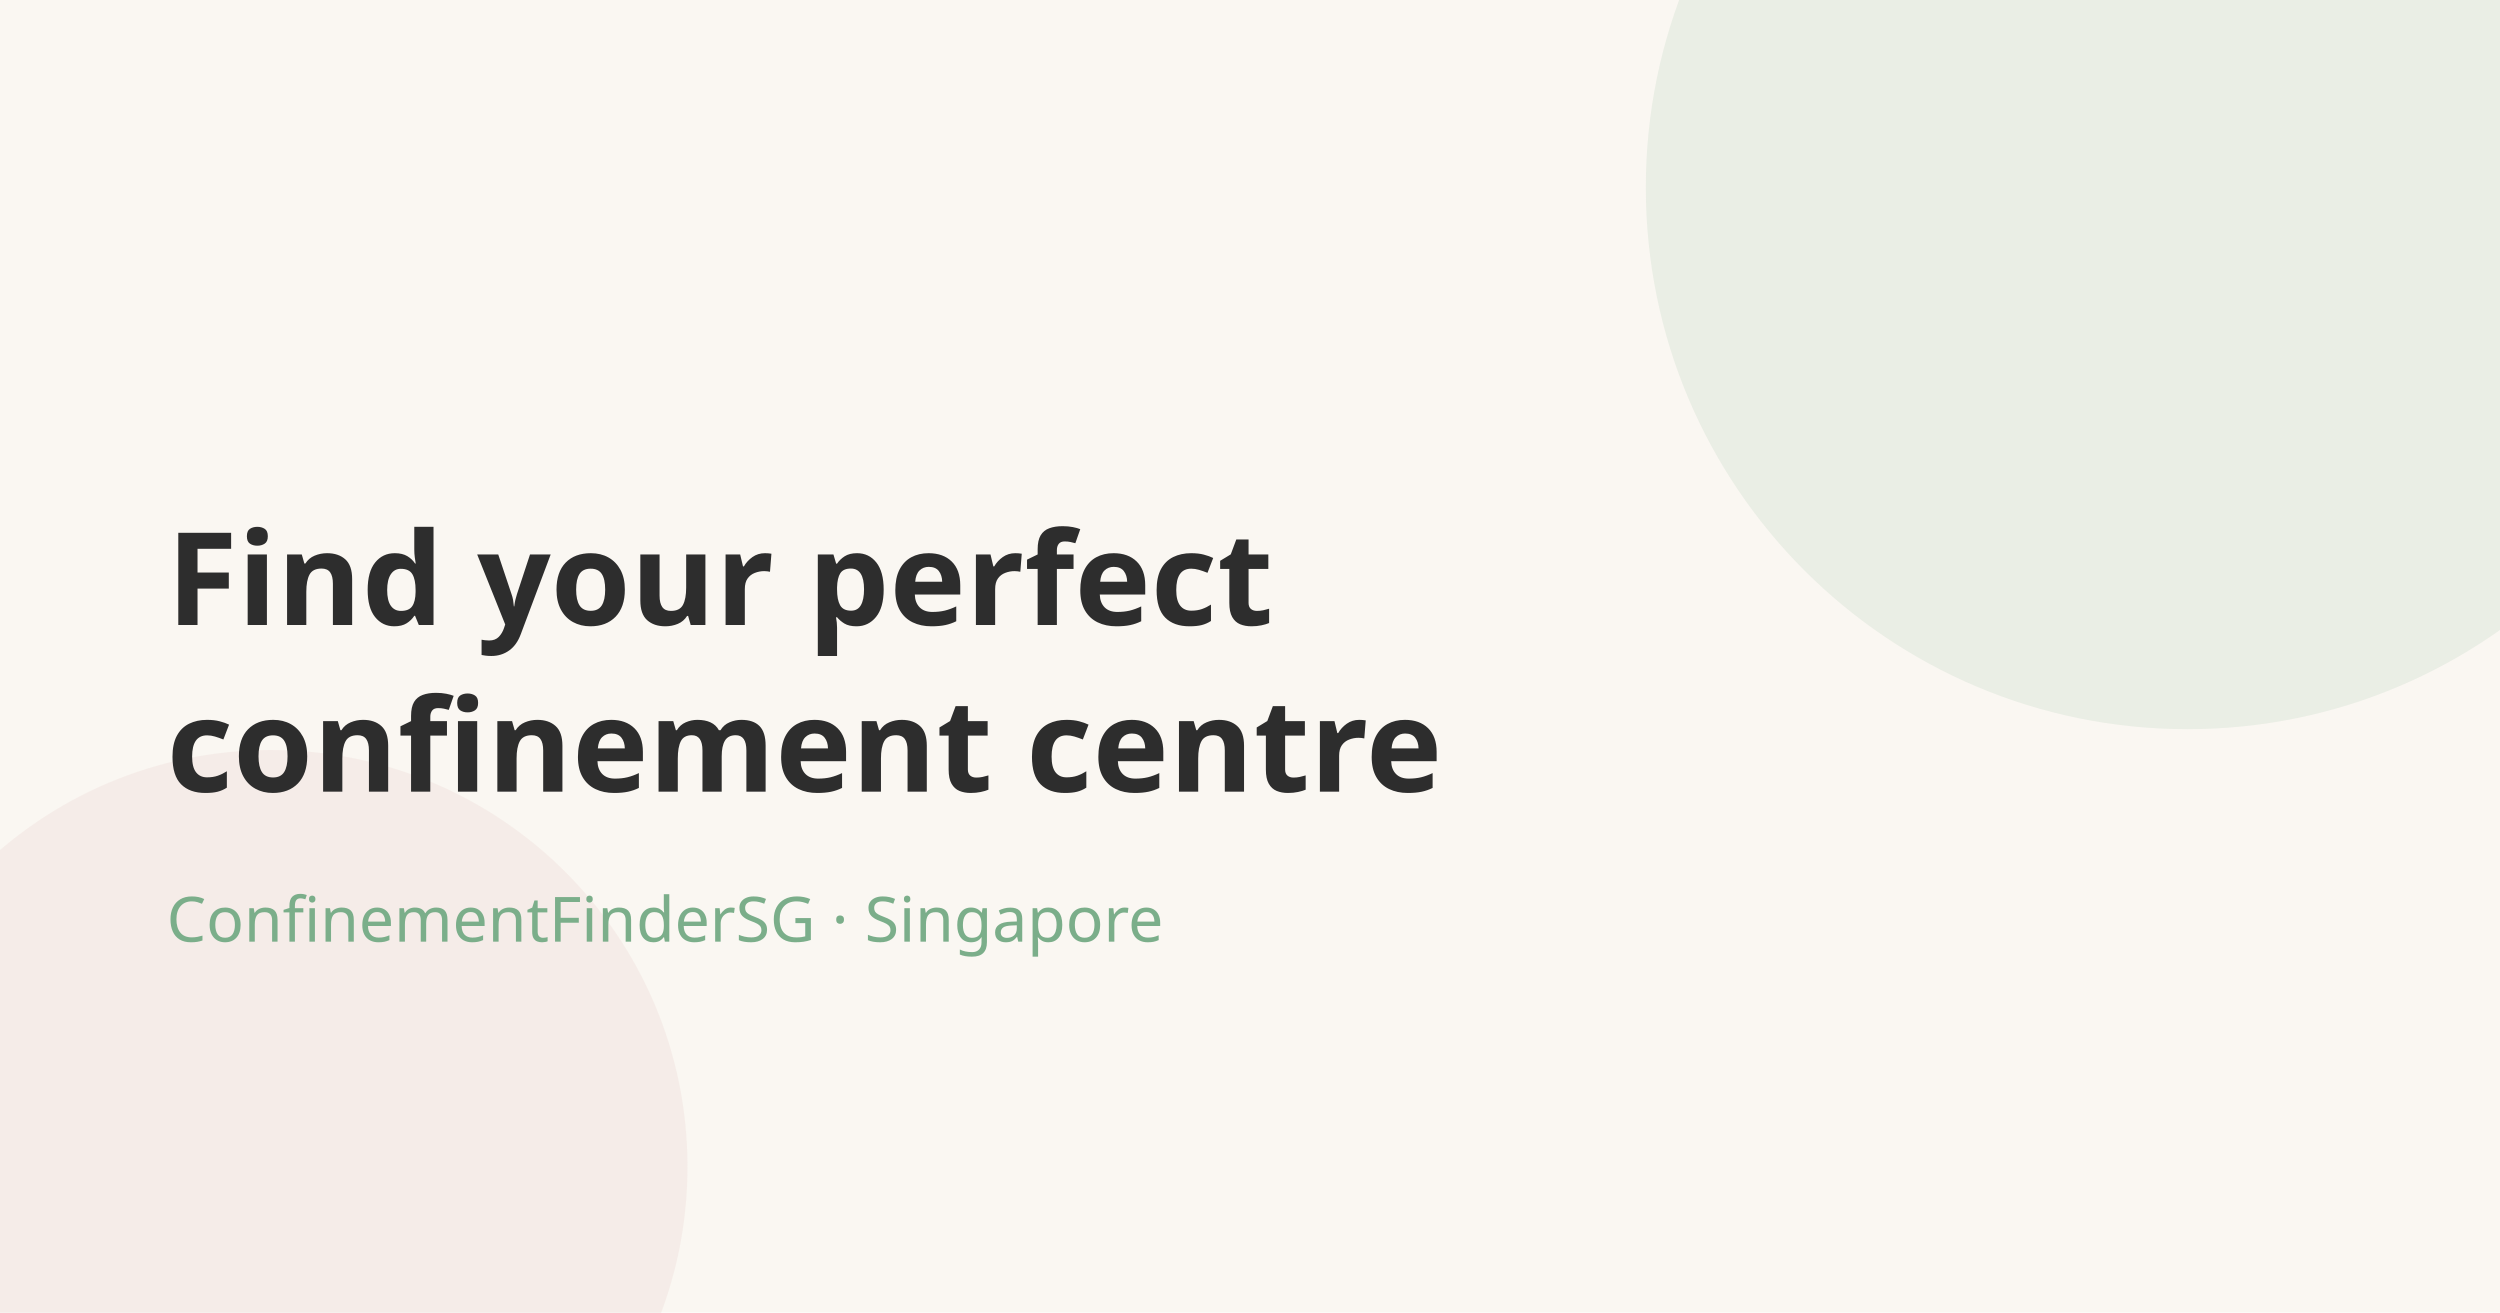
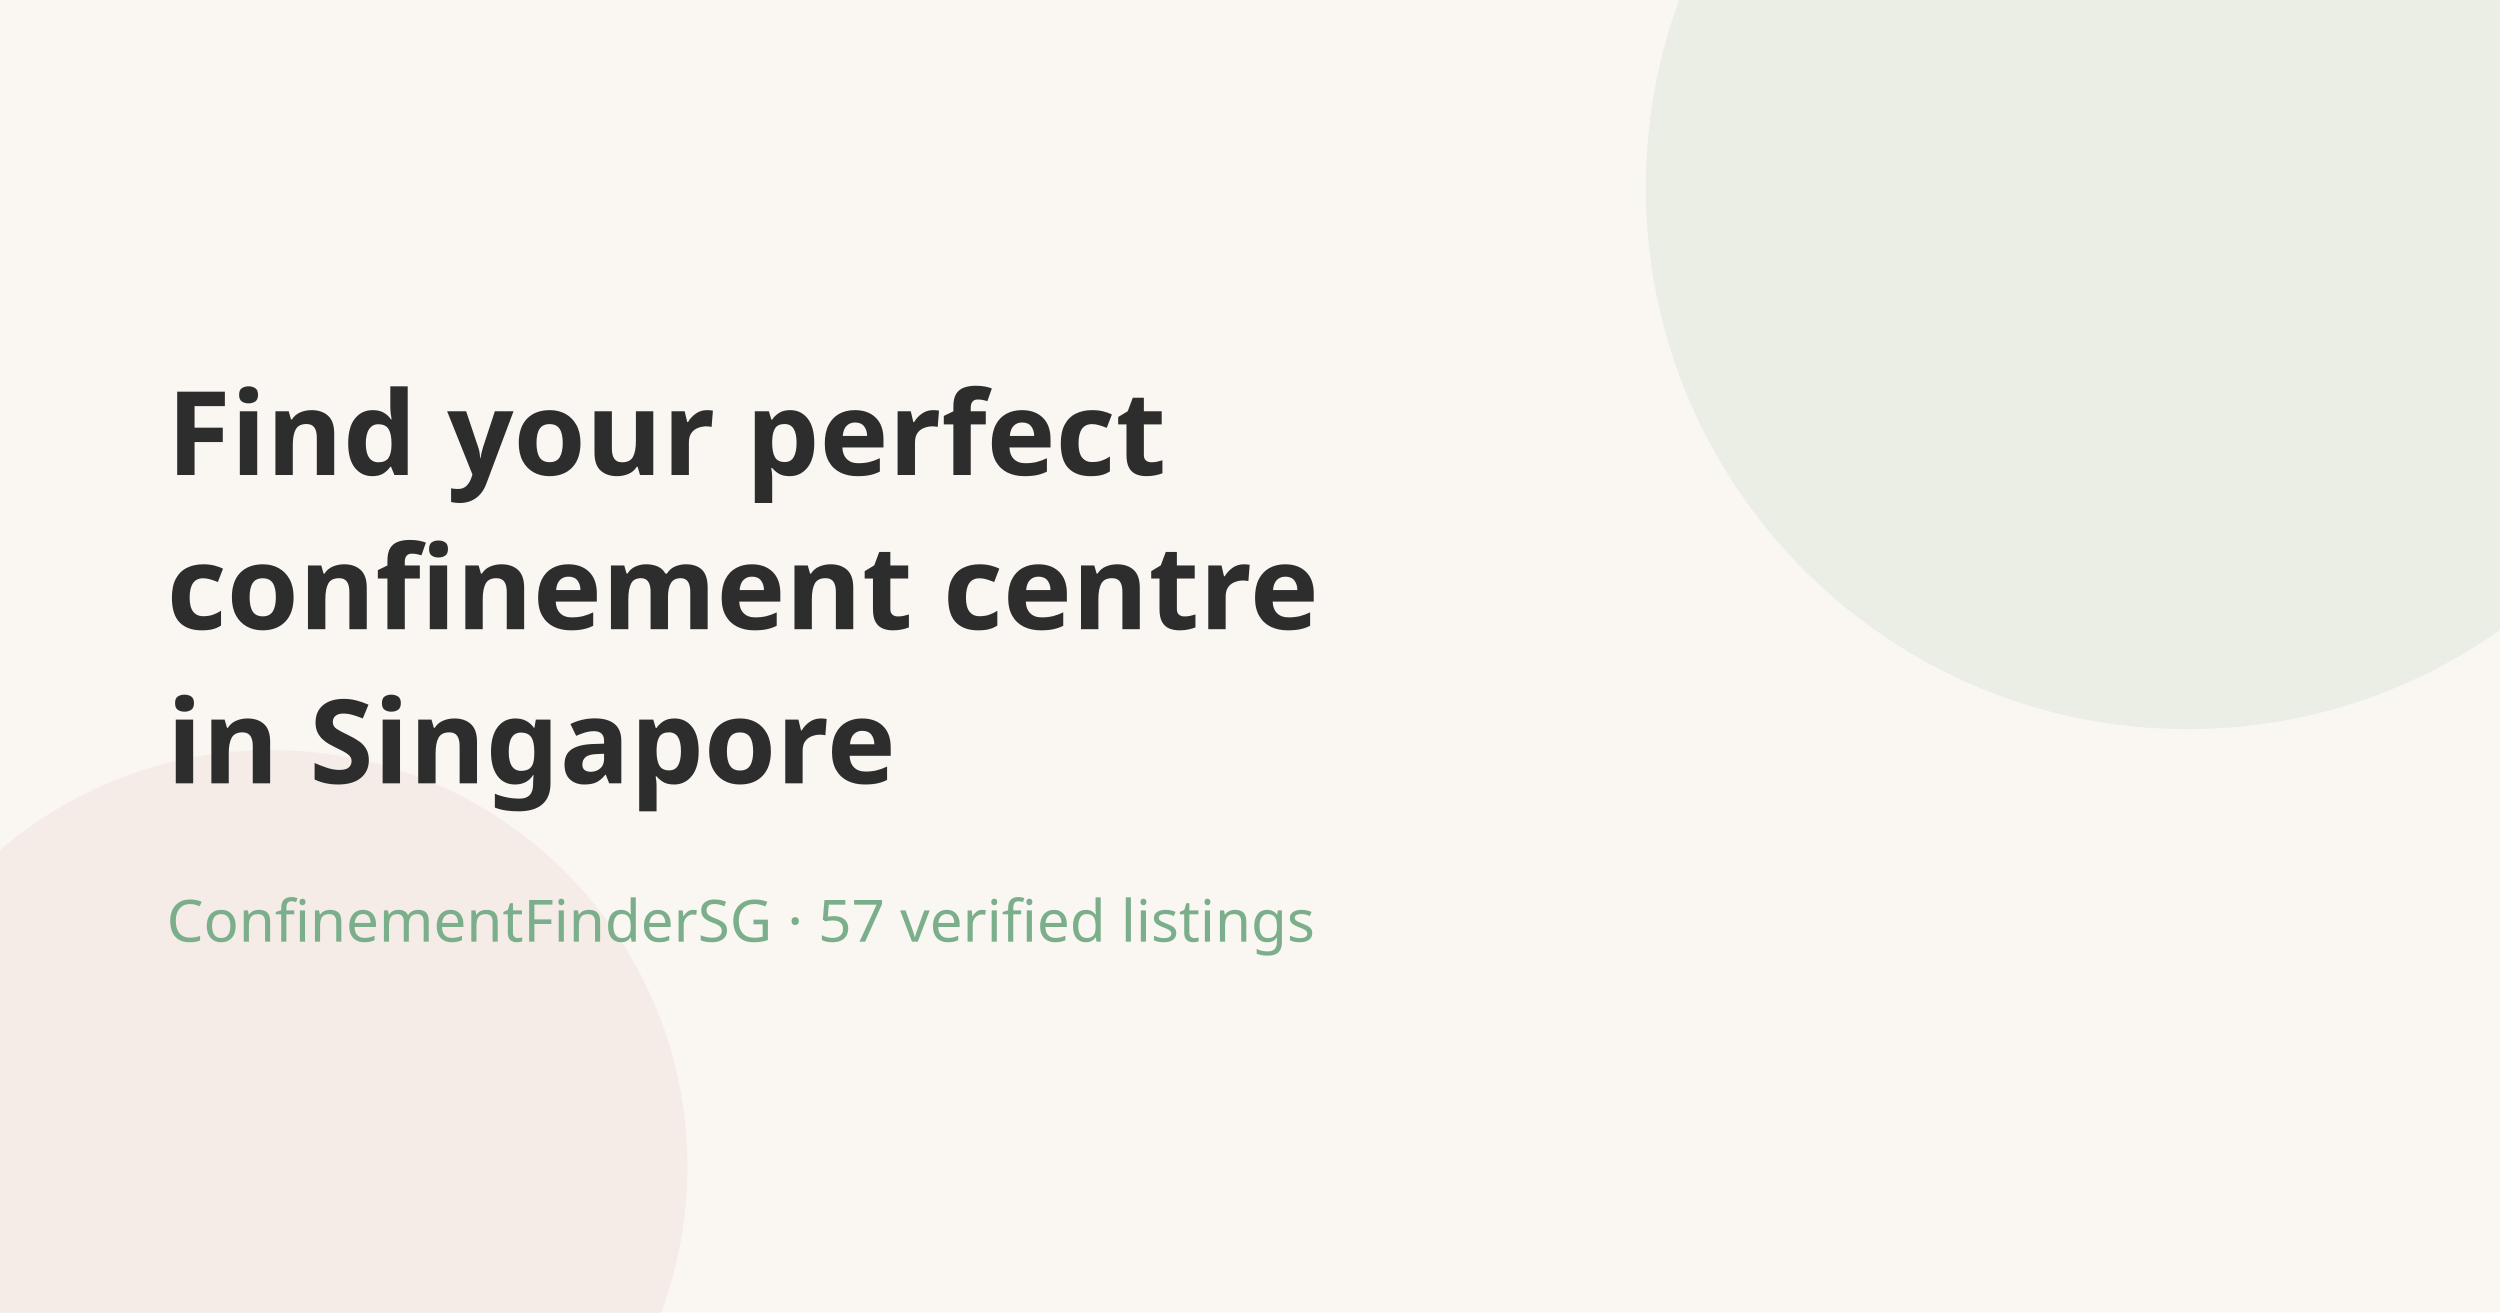
<svg xmlns="http://www.w3.org/2000/svg" width="1200" height="630">
  <rect width="1200" height="630" fill="#FAF7F2" />
  <circle cx="1050" cy="90" r="260" fill="#7BAE8A" opacity=".13" />
  <circle cx="130" cy="560" r="200" fill="#D4A5A5" opacity=".13" />
-   <text x="80" y="300" font-family="Poppins,sans-serif" font-size="62" font-weight="600" fill="#2D2D2D">Find your perfect</text>
-   <text x="80" y="380" font-family="Poppins,sans-serif" font-size="62" font-weight="600" fill="#2D2D2D">confinement centre</text>
-   <text x="80" y="452" font-family="Poppins,sans-serif" font-size="30" fill="#7BAE8A">ConfinementFinderSG · Singapore</text>
+   <text x="80" y="228" font-family="Poppins,sans-serif" font-size="56" font-weight="600" fill="#2D2D2D">Find your perfect</text>
+   <text x="80" y="302" font-family="Poppins,sans-serif" font-size="56" font-weight="600" fill="#2D2D2D">confinement centre</text>
+   <text x="80" y="376" font-family="Poppins,sans-serif" font-size="56" font-weight="600" fill="#2D2D2D">in Singapore</text>
+   <text x="80" y="452" font-family="Poppins,sans-serif" font-size="28" fill="#7BAE8A">ConfinementFinderSG · 57 verified listings</text>
</svg>
